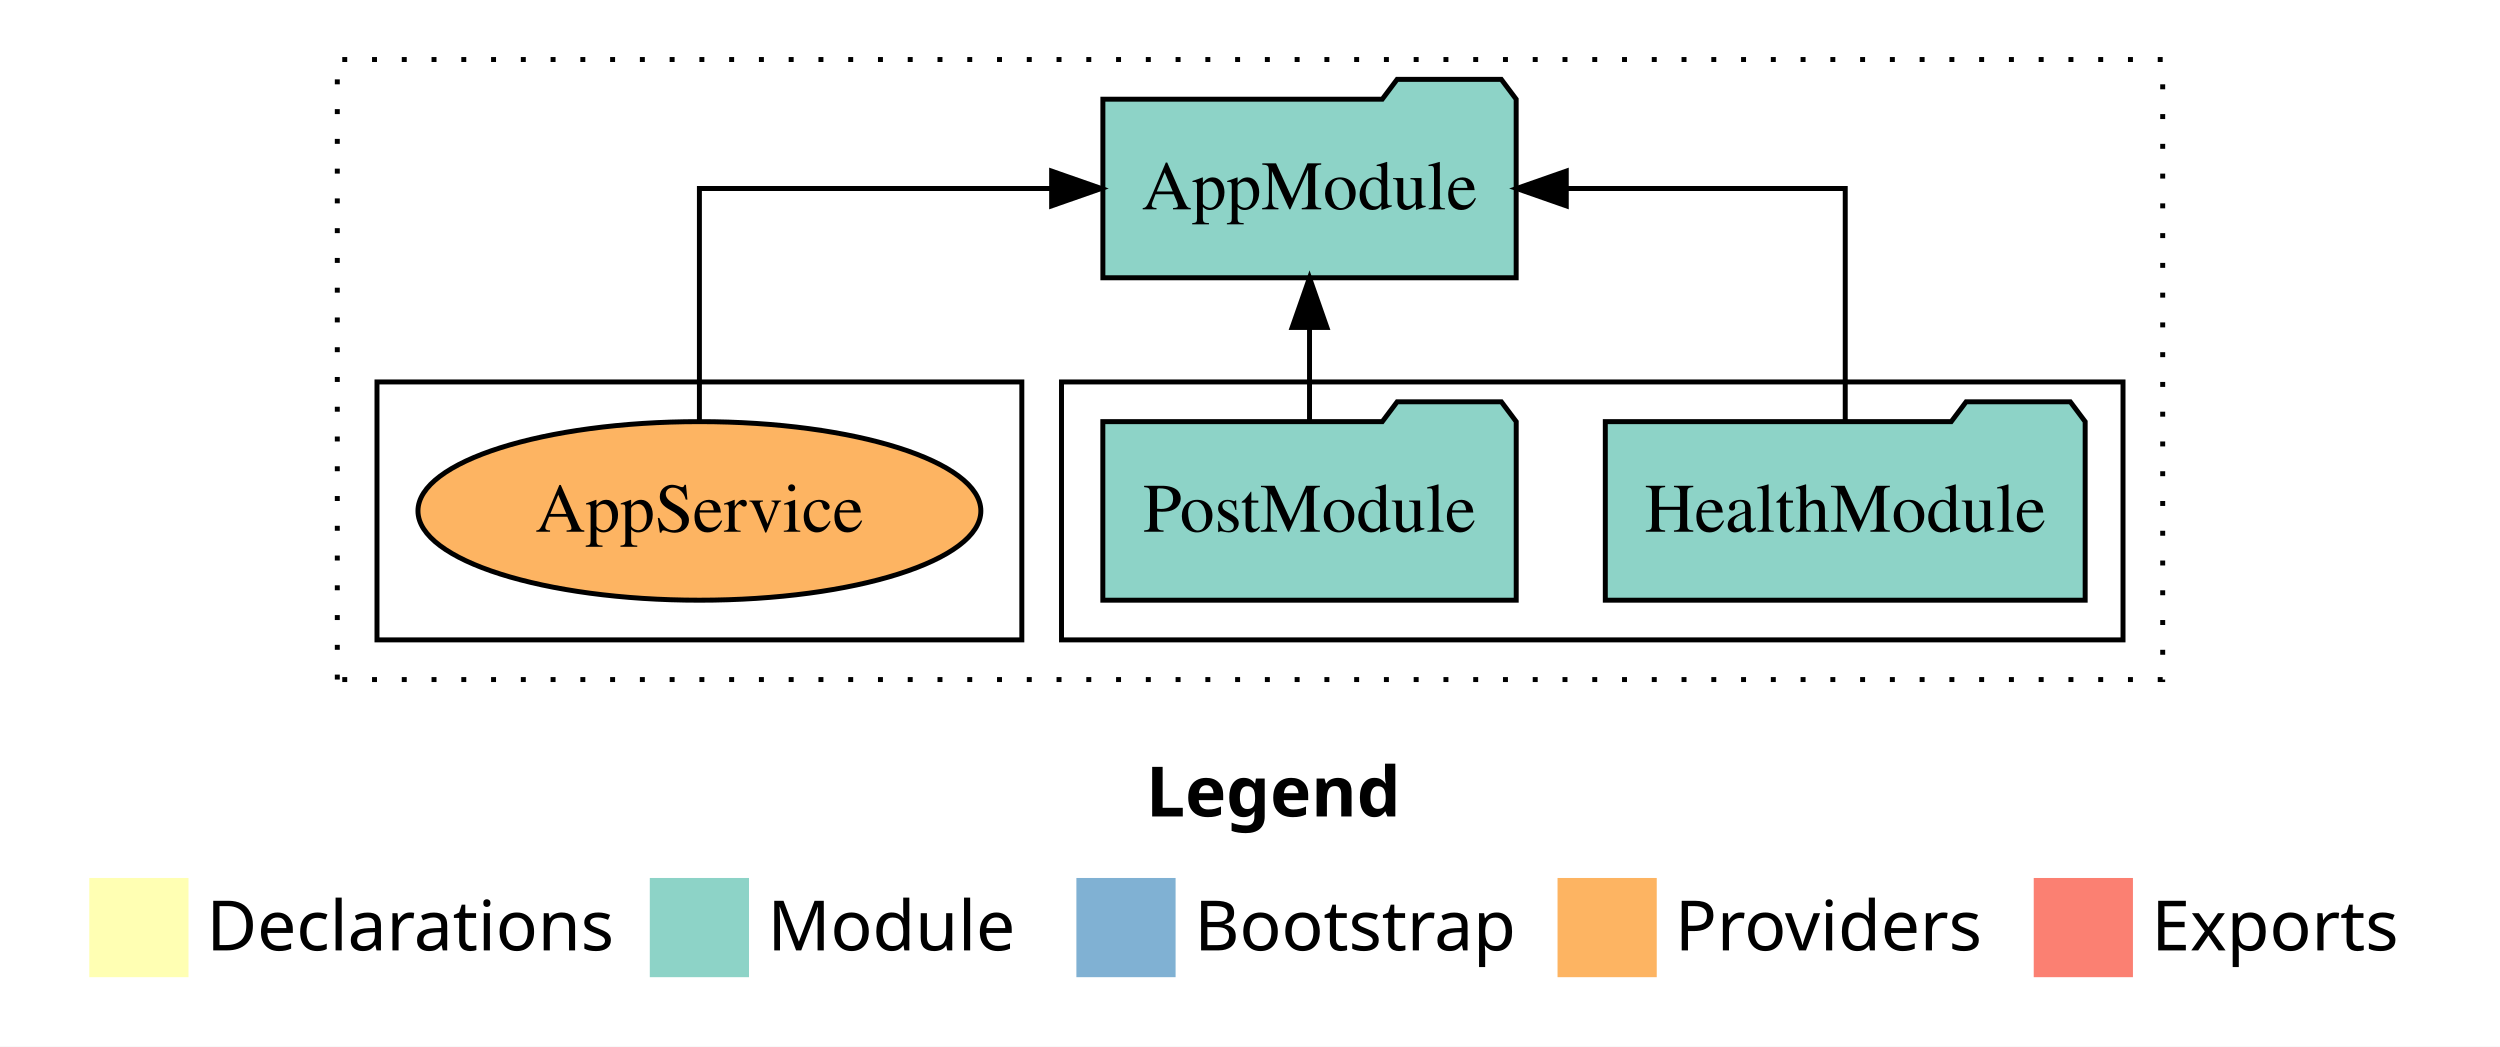
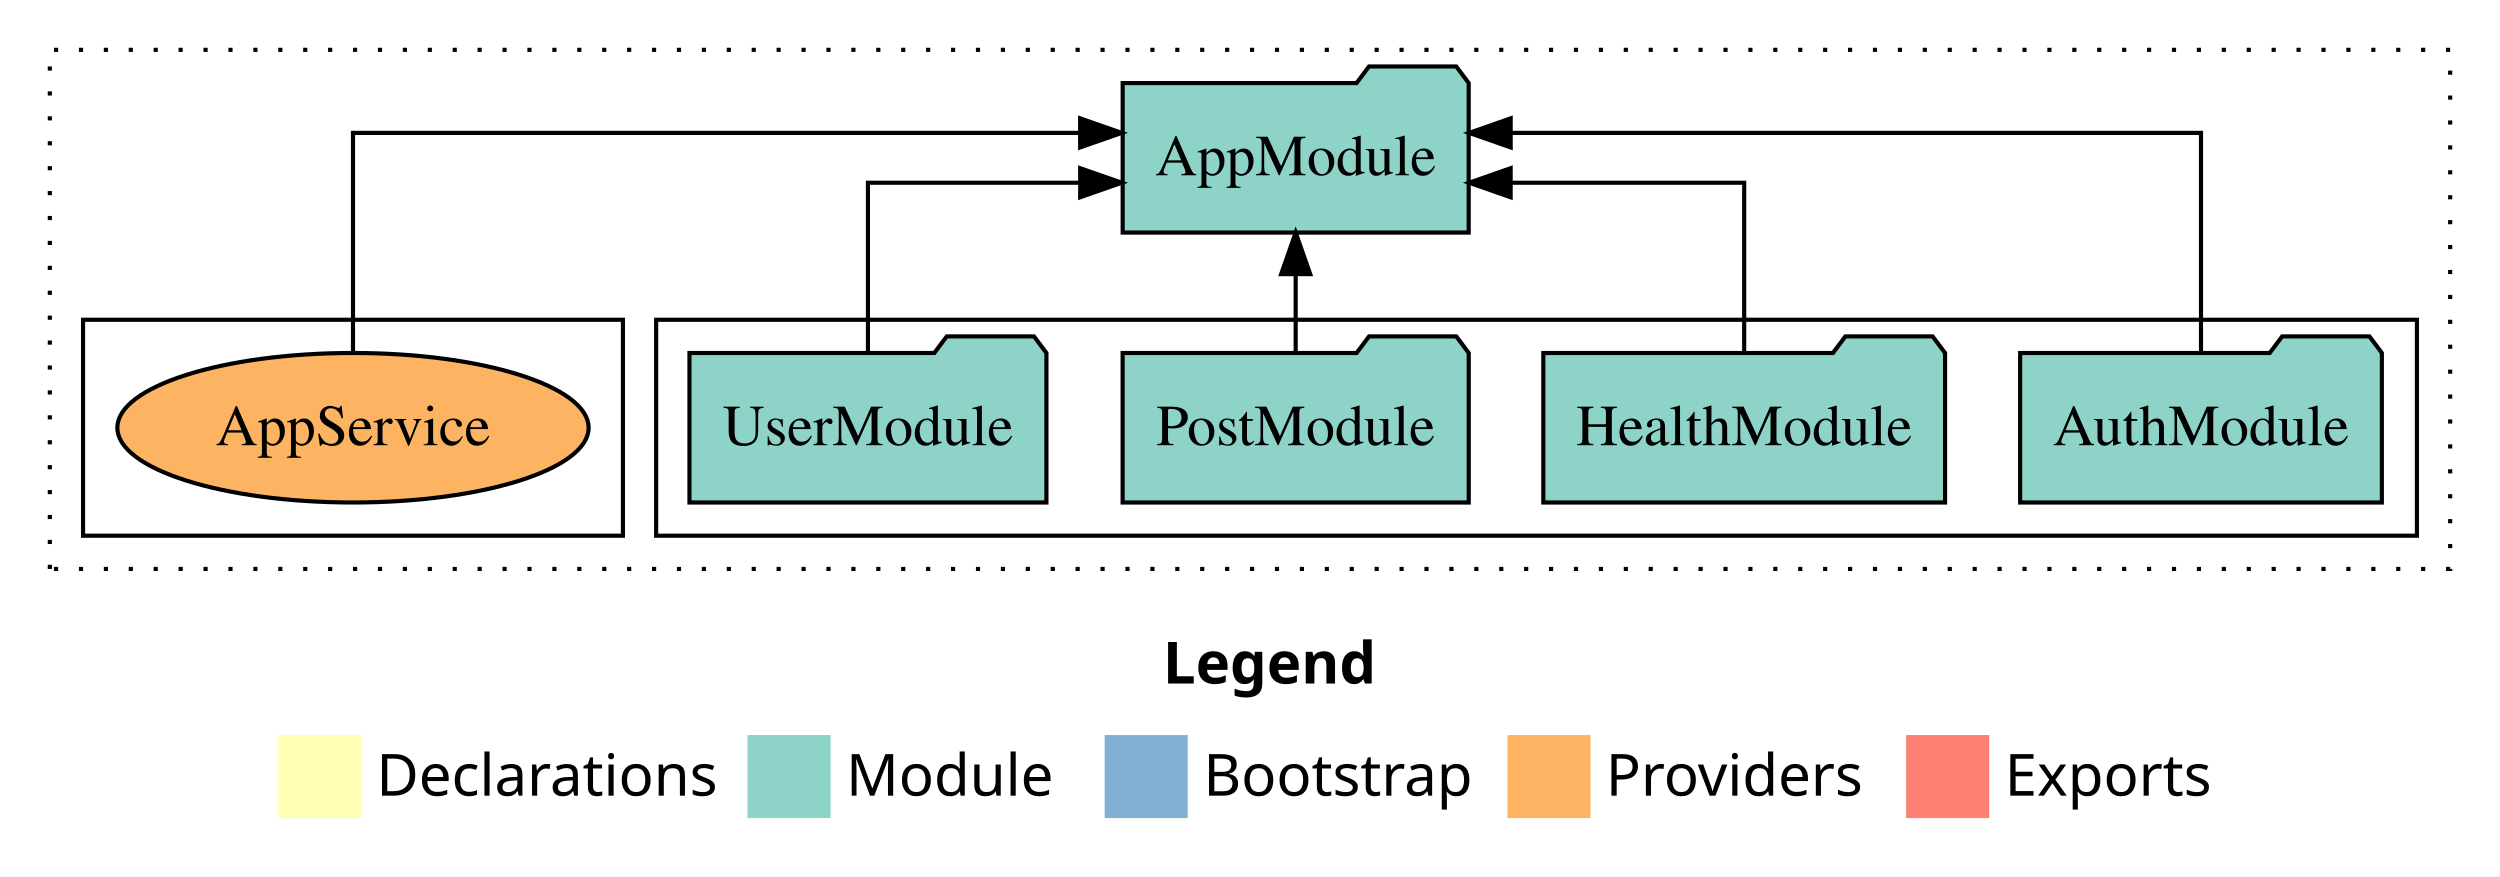
- <svg xmlns="http://www.w3.org/2000/svg" width="504pt" height="211pt" viewBox="0.00 0.00 504.00 211.00">
+ <svg xmlns="http://www.w3.org/2000/svg" width="602pt" height="211pt" viewBox="0.00 0.00 602.00 211.00">
  <g id="graph0" class="graph" transform="scale(1 1) rotate(0) translate(4 207)">
-     <polygon fill="white" stroke="transparent" points="-4,4 -4,-207 500,-207 500,4 -4,4" />
-     <text text-anchor="start" x="227.01" y="-42.4" font-family="Times-12" font-weight="bold" font-size="14.00">Legend</text>
-     <polygon fill="#ffffb3" stroke="transparent" points="14,-10 14,-30 34,-30 34,-10 14,-10" />
-     <text text-anchor="start" x="37.63" y="-15.4" font-family="Times-12" font-size="14.00">  Declarations</text>
-     <polygon fill="#8dd3c7" stroke="transparent" points="127,-10 127,-30 147,-30 147,-10 127,-10" />
-     <text text-anchor="start" x="150.73" y="-15.4" font-family="Times-12" font-size="14.00">  Module</text>
-     <polygon fill="#80b1d3" stroke="transparent" points="213,-10 213,-30 233,-30 233,-10 213,-10" />
-     <text text-anchor="start" x="236.78" y="-15.4" font-family="Times-12" font-size="14.00">  Bootstrap</text>
-     <polygon fill="#fdb462" stroke="transparent" points="310,-10 310,-30 330,-30 330,-10 310,-10" />
-     <text text-anchor="start" x="333.67" y="-15.4" font-family="Times-12" font-size="14.00">  Providers</text>
-     <polygon fill="#fb8072" stroke="transparent" points="406,-10 406,-30 426,-30 426,-10 406,-10" />
-     <text text-anchor="start" x="429.73" y="-15.4" font-family="Times-12" font-size="14.00">  Exports</text>
+     <polygon fill="white" stroke="transparent" points="-4,4 -4,-207 598,-207 598,4 -4,4" />
+     <text text-anchor="start" x="276.01" y="-42.4" font-family="Times-12" font-weight="bold" font-size="14.00">Legend</text>
+     <polygon fill="#ffffb3" stroke="transparent" points="63,-10 63,-30 83,-30 83,-10 63,-10" />
+     <text text-anchor="start" x="86.63" y="-15.4" font-family="Times-12" font-size="14.00">  Declarations</text>
+     <polygon fill="#8dd3c7" stroke="transparent" points="176,-10 176,-30 196,-30 196,-10 176,-10" />
+     <text text-anchor="start" x="199.73" y="-15.4" font-family="Times-12" font-size="14.00">  Module</text>
+     <polygon fill="#80b1d3" stroke="transparent" points="262,-10 262,-30 282,-30 282,-10 262,-10" />
+     <text text-anchor="start" x="285.78" y="-15.4" font-family="Times-12" font-size="14.00">  Bootstrap</text>
+     <polygon fill="#fdb462" stroke="transparent" points="359,-10 359,-30 379,-30 379,-10 359,-10" />
+     <text text-anchor="start" x="382.67" y="-15.4" font-family="Times-12" font-size="14.00">  Providers</text>
+     <polygon fill="#fb8072" stroke="transparent" points="455,-10 455,-30 475,-30 475,-10 455,-10" />
+     <text text-anchor="start" x="478.73" y="-15.4" font-family="Times-12" font-size="14.00">  Exports</text>
    <g id="clust1" class="cluster">
-       <polygon fill="none" stroke="black" stroke-dasharray="1,5" points="64,-70 64,-195 432,-195 432,-70 64,-70" />
+       <polygon fill="none" stroke="black" stroke-dasharray="1,5" points="8,-70 8,-195 586,-195 586,-70 8,-70" />
    </g>
    <g id="clust3" class="cluster">
-       <polygon fill="none" stroke="black" points="210,-78 210,-130 424,-130 424,-78 210,-78" />
+       <polygon fill="none" stroke="black" points="154,-78 154,-130 578,-130 578,-78 154,-78" />
    </g>
    <g id="clust6" class="cluster">
-       <polygon fill="none" stroke="black" points="72,-78 72,-130 202,-130 202,-78 72,-78" />
+       <polygon fill="none" stroke="black" points="16,-78 16,-130 146,-130 146,-78 16,-78" />
    </g>
    <g id="node1" class="node">
-       <polygon fill="#8dd3c7" stroke="black" points="416.37,-122 413.37,-126 392.37,-126 389.37,-122 319.63,-122 319.63,-86 416.37,-86 416.37,-122" />
-       <text text-anchor="middle" x="368" y="-99.8" font-family="Times,serif" font-size="14.00">HealthModule</text>
+       <polygon fill="#8dd3c7" stroke="black" points="569.55,-122 566.55,-126 545.55,-126 542.55,-122 482.45,-122 482.45,-86 569.55,-86 569.55,-122" />
+       <text text-anchor="middle" x="526" y="-99.8" font-family="Times,serif" font-size="14.00">AuthModule</text>
+     </g>
+     <g id="node5" class="node">
+       <polygon fill="#8dd3c7" stroke="black" points="349.66,-187 346.66,-191 325.66,-191 322.66,-187 266.34,-187 266.34,-151 349.66,-151 349.66,-187" />
+       <text text-anchor="middle" x="308" y="-164.8" font-family="Times,serif" font-size="14.00">AppModule</text>
+     </g>
+     <g id="edge1" class="edge">
+       <path fill="none" stroke="black" d="M526,-122.28C526,-143.32 526,-175 526,-175 526,-175 359.77,-175 359.77,-175" />
+       <polygon fill="black" stroke="black" points="359.77,-171.5 349.77,-175 359.77,-178.5 359.77,-171.5" />
+     </g>
+     <g id="node2" class="node">
+       <polygon fill="#8dd3c7" stroke="black" points="464.37,-122 461.37,-126 440.37,-126 437.37,-122 367.63,-122 367.63,-86 464.37,-86 464.37,-122" />
+       <text text-anchor="middle" x="416" y="-99.8" font-family="Times,serif" font-size="14.00">HealthModule</text>
+     </g>
+     <g id="edge2" class="edge">
+       <path fill="none" stroke="black" d="M416,-122.02C416,-139.37 416,-163 416,-163 416,-163 359.76,-163 359.76,-163" />
+       <polygon fill="black" stroke="black" points="359.76,-159.5 349.76,-163 359.76,-166.5 359.76,-159.5" />
    </g>
    <g id="node3" class="node">
-       <polygon fill="#8dd3c7" stroke="black" points="301.66,-187 298.66,-191 277.66,-191 274.66,-187 218.34,-187 218.34,-151 301.66,-151 301.66,-187" />
-       <text text-anchor="middle" x="260" y="-164.8" font-family="Times,serif" font-size="14.00">AppModule</text>
+       <polygon fill="#8dd3c7" stroke="black" points="349.67,-122 346.67,-126 325.67,-126 322.67,-122 266.33,-122 266.33,-86 349.67,-86 349.67,-122" />
+       <text text-anchor="middle" x="308" y="-99.8" font-family="Times,serif" font-size="14.00">PostModule</text>
    </g>
-     <g id="edge1" class="edge">
-       <path fill="none" stroke="black" d="M368,-122.11C368,-141.34 368,-169 368,-169 368,-169 311.76,-169 311.76,-169" />
-       <polygon fill="black" stroke="black" points="311.76,-165.5 301.76,-169 311.76,-172.5 311.76,-165.5" />
-     </g>
-     <g id="node2" class="node">
-       <polygon fill="#8dd3c7" stroke="black" points="301.67,-122 298.67,-126 277.67,-126 274.67,-122 218.33,-122 218.33,-86 301.67,-86 301.67,-122" />
-       <text text-anchor="middle" x="260" y="-99.8" font-family="Times,serif" font-size="14.00">PostModule</text>
-     </g>
-     <g id="edge2" class="edge">
-       <path fill="none" stroke="black" d="M260,-122.11C260,-122.11 260,-140.99 260,-140.99" />
-       <polygon fill="black" stroke="black" points="256.5,-140.99 260,-150.99 263.5,-140.99 256.5,-140.99" />
+     <g id="edge3" class="edge">
+       <path fill="none" stroke="black" d="M308,-122.11C308,-122.11 308,-140.99 308,-140.99" />
+       <polygon fill="black" stroke="black" points="304.5,-140.99 308,-150.99 311.5,-140.99 304.5,-140.99" />
    </g>
    <g id="node4" class="node">
-       <ellipse fill="#fdb462" stroke="black" cx="137" cy="-104" rx="56.74" ry="18" />
-       <text text-anchor="middle" x="137" y="-99.8" font-family="Times,serif" font-size="14.00">AppService</text>
+       <polygon fill="#8dd3c7" stroke="black" points="247.98,-122 244.98,-126 223.98,-126 220.98,-122 162.02,-122 162.02,-86 247.98,-86 247.98,-122" />
+       <text text-anchor="middle" x="205" y="-99.8" font-family="Times,serif" font-size="14.00">UserModule</text>
    </g>
-     <g id="edge3" class="edge">
-       <path fill="none" stroke="black" d="M137,-122.11C137,-141.34 137,-169 137,-169 137,-169 208.01,-169 208.01,-169" />
-       <polygon fill="black" stroke="black" points="208.01,-172.5 218.01,-169 208.01,-165.5 208.01,-172.5" />
+     <g id="edge4" class="edge">
+       <path fill="none" stroke="black" d="M205,-122.02C205,-139.37 205,-163 205,-163 205,-163 256.11,-163 256.11,-163" />
+       <polygon fill="black" stroke="black" points="256.11,-166.5 266.11,-163 256.11,-159.5 256.11,-166.5" />
+     </g>
+     <g id="node6" class="node">
+       <ellipse fill="#fdb462" stroke="black" cx="81" cy="-104" rx="56.74" ry="18" />
+       <text text-anchor="middle" x="81" y="-99.8" font-family="Times,serif" font-size="14.00">AppService</text>
+     </g>
+     <g id="edge5" class="edge">
+       <path fill="none" stroke="black" d="M81,-122.28C81,-143.32 81,-175 81,-175 81,-175 256.1,-175 256.1,-175" />
+       <polygon fill="black" stroke="black" points="256.1,-178.5 266.1,-175 256.1,-171.5 256.1,-178.5" />
    </g>
  </g>
</svg>
